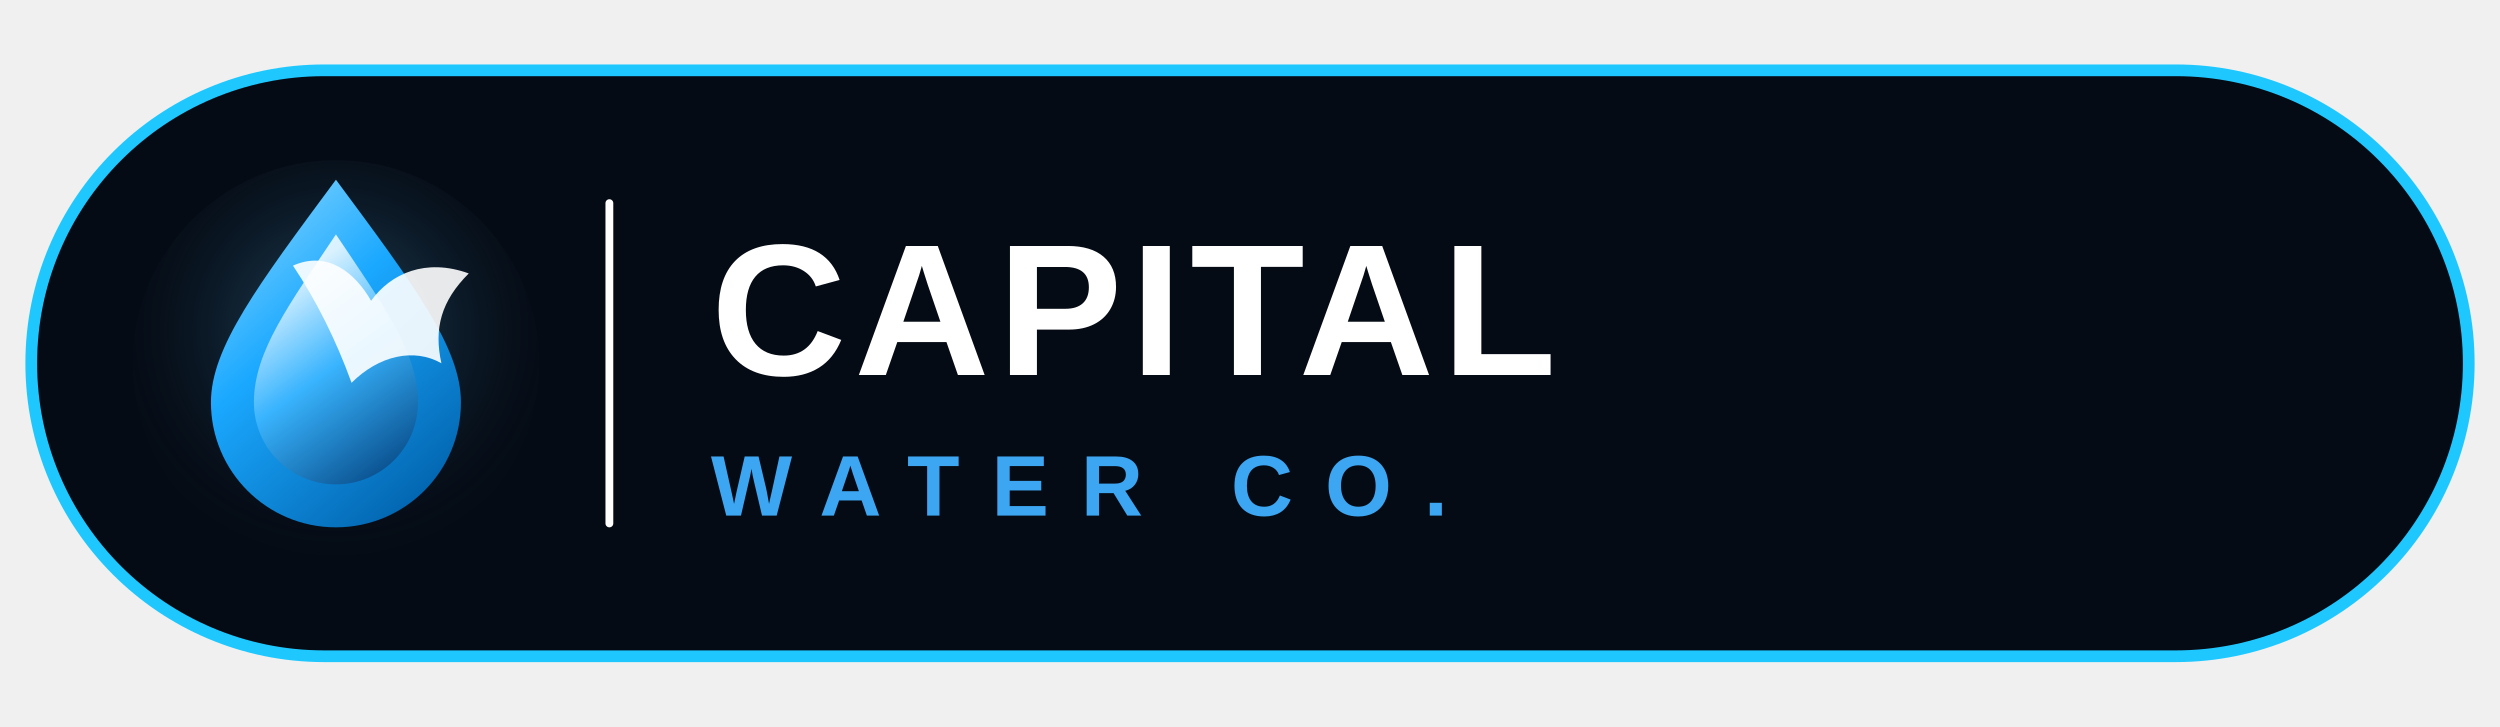
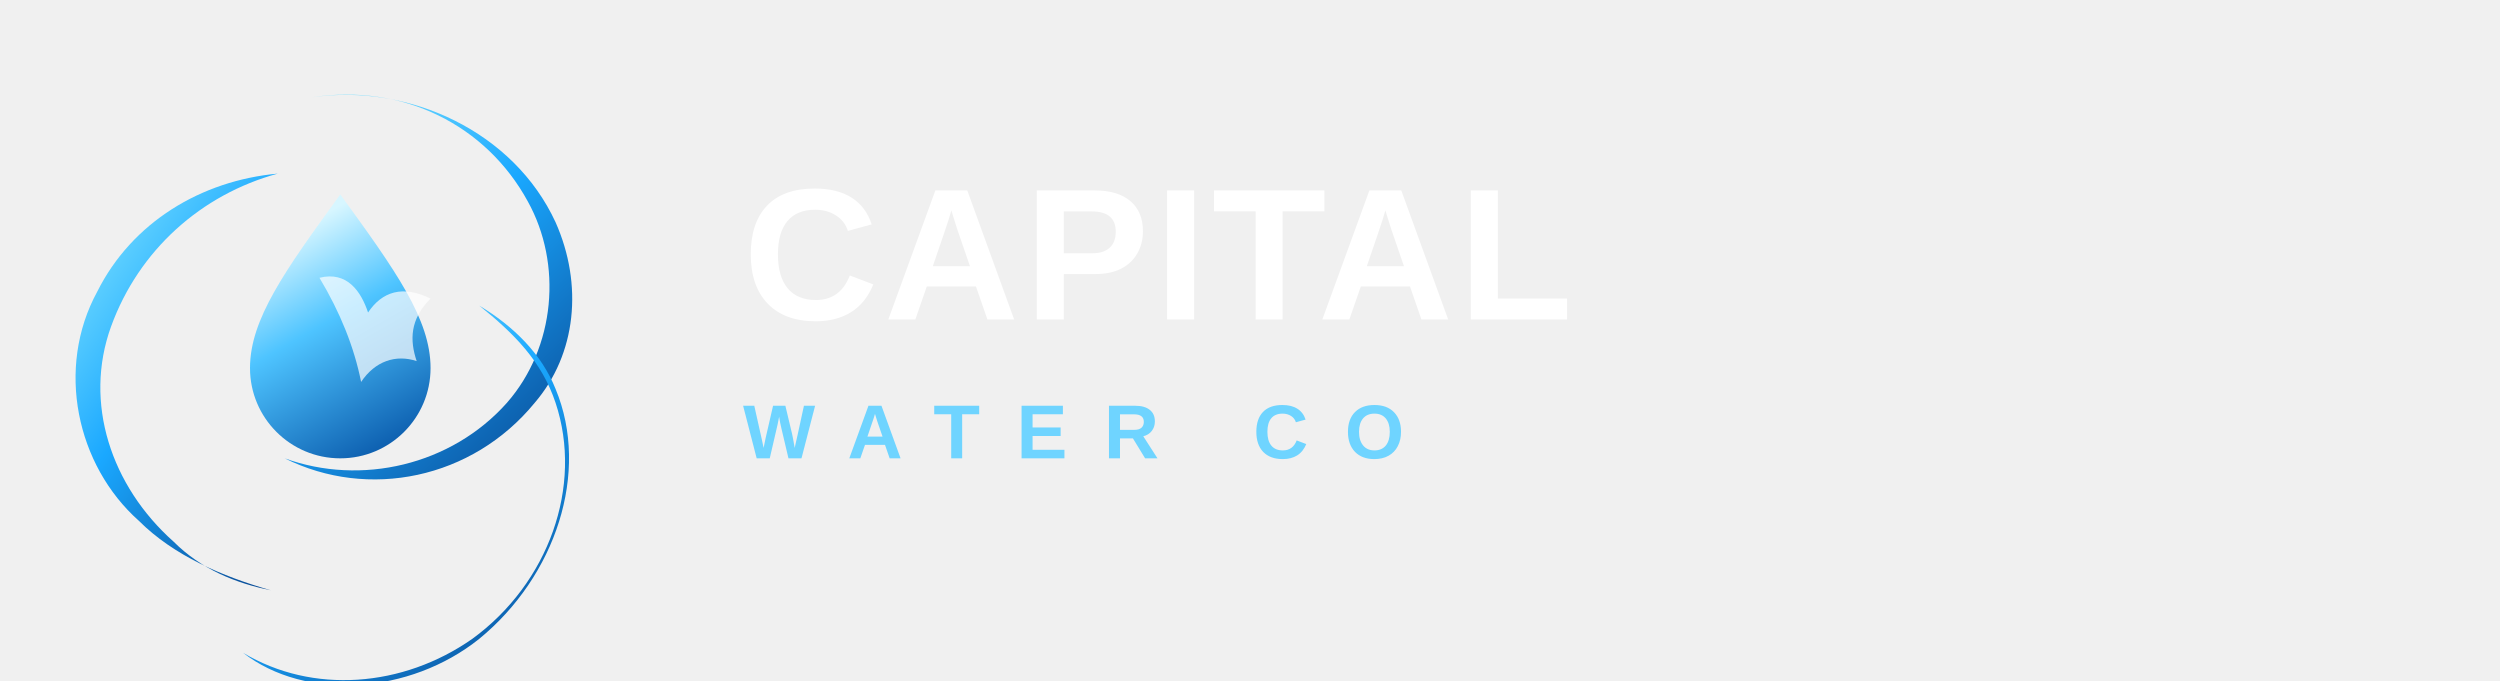
- <svg xmlns="http://www.w3.org/2000/svg" viewBox="0 0 640 186" role="img" aria-label="Capital Water Co.">
+ <svg xmlns="http://www.w3.org/2000/svg" viewBox="0 0 720 196" role="img" aria-label="Capital Water Co.">
  <defs>
-     <linearGradient id="dropBody" x1="0.2" y1="0" x2="0.85" y2="1">
-       <stop offset="0%" stop-color="#7fd3ff" />
-       <stop offset="38%" stop-color="#1aa8ff" />
-       <stop offset="100%" stop-color="#005fa8" />
+     <linearGradient id="iconGrad" x1="0.15" y1="0" x2="0.85" y2="1">
+       <stop offset="0%" stop-color="#7fe3ff" />
+       <stop offset="45%" stop-color="#1aa8ff" />
+       <stop offset="100%" stop-color="#0a4f9a" />
    </linearGradient>
-     <linearGradient id="dropCore" x1="0.3" y1="0.15" x2="0.7" y2="1">
-       <stop offset="0%" stop-color="#e8f7ff" />
-       <stop offset="45%" stop-color="#3cb6ff" />
-       <stop offset="100%" stop-color="#0a4f8c" />
+     <linearGradient id="dropGrad" x1="0.35" y1="0.1" x2="0.7" y2="1">
+       <stop offset="0%" stop-color="#d7f6ff" />
+       <stop offset="40%" stop-color="#4ec4ff" />
+       <stop offset="100%" stop-color="#0b5cad" />
    </linearGradient>
-     <radialGradient id="dropGlow" cx="50%" cy="42%" r="58%">
-       <stop offset="0%" stop-color="#67c8ff" stop-opacity=".35" />
-       <stop offset="100%" stop-color="#001529" stop-opacity="0" />
-     </radialGradient>
  </defs>
-   <rect x="8" y="18" width="624" height="150" rx="75" fill="#050b14" stroke="#1ec8ff" stroke-width="3" />
-   <circle cx="86" cy="93" r="52" fill="url(#dropGlow)" />
-   <path d="M86 46c-20 27-32 43-32 57a32 32 0 0 0 64 0c0-14-12-30-32-57z" fill="url(#dropBody)" />
-   <path d="M86 60c-12 18-21 30-21 43a21 21 0 0 0 42 0c0-13-9-25-21-43z" fill="url(#dropCore)" opacity=".92" />
-   <path d="M75 68c9-4 16 2 20 9 5-7 14-11 25-7-7 7-9 14-7 23-7-4-16-2-23 5-4-11-9-21-15-30z" fill="#fff" opacity=".9" />
-   <line x1="156" y1="52" x2="156" y2="134" stroke="#ffffff" stroke-width="2" stroke-linecap="round" />
-   <text x="182" y="96" font-family="Plus Jakarta Sans, Arial, sans-serif" font-size="48" font-weight="800" fill="#ffffff" letter-spacing="2">CAPITAL</text>
-   <text x="182" y="132" font-family="Plus Jakarta Sans, Arial, sans-serif" font-size="22" font-weight="600" fill="#3ca6f3" letter-spacing="8.2">WATER CO.</text>
+   <g transform="translate(98 98)">
+     <path d="M-8 -70c28-4 58 10 70 36 8 18 6 38-6 52-18 22-48 28-72 16 22 8 48 2 64-16 14-16 16-40 6-58-12-22-36-34-62-30z" fill="url(#iconGrad)" />
+     <path d="M62 18c8 24-2 52-24 68-20 14-46 16-66 4 18 14 48 12 68-4 22-18 32-48 22-72-4-10-12-18-22-24 10 8 18 16 22 28z" fill="url(#iconGrad)" />
+     <path d="M-58 52c-18-16-24-44-12-66 10-20 30-32 52-34-22 6-40 22-48 44-8 22 0 46 18 62 8 8 18 12 28 14-14-4-28-10-38-20z" fill="url(#iconGrad)" />
+     <path d="M0 -42c-16 22-26 36-26 50a26 26 0 0 0 52 0c0-14-10-28-26-50z" fill="url(#dropGrad)" />
+     <path d="M-6 -18c8-2 12 4 14 10 4-6 10-8 18-4-6 6-6 12-4 18-6-2-12 0-16 6-2-10-6-20-12-30z" fill="#fff" opacity=".7" />
+   </g>
+   <text x="214" y="92" font-family="Plus Jakarta Sans, Arial, sans-serif" font-size="54" font-weight="800" fill="#ffffff" letter-spacing="1.5">CAPITAL</text>
+   <text x="214" y="132" font-family="Plus Jakarta Sans, Arial, sans-serif" font-size="22" font-weight="600" fill="#6fd4ff" letter-spacing="10.5">WATER CO</text>
</svg>
